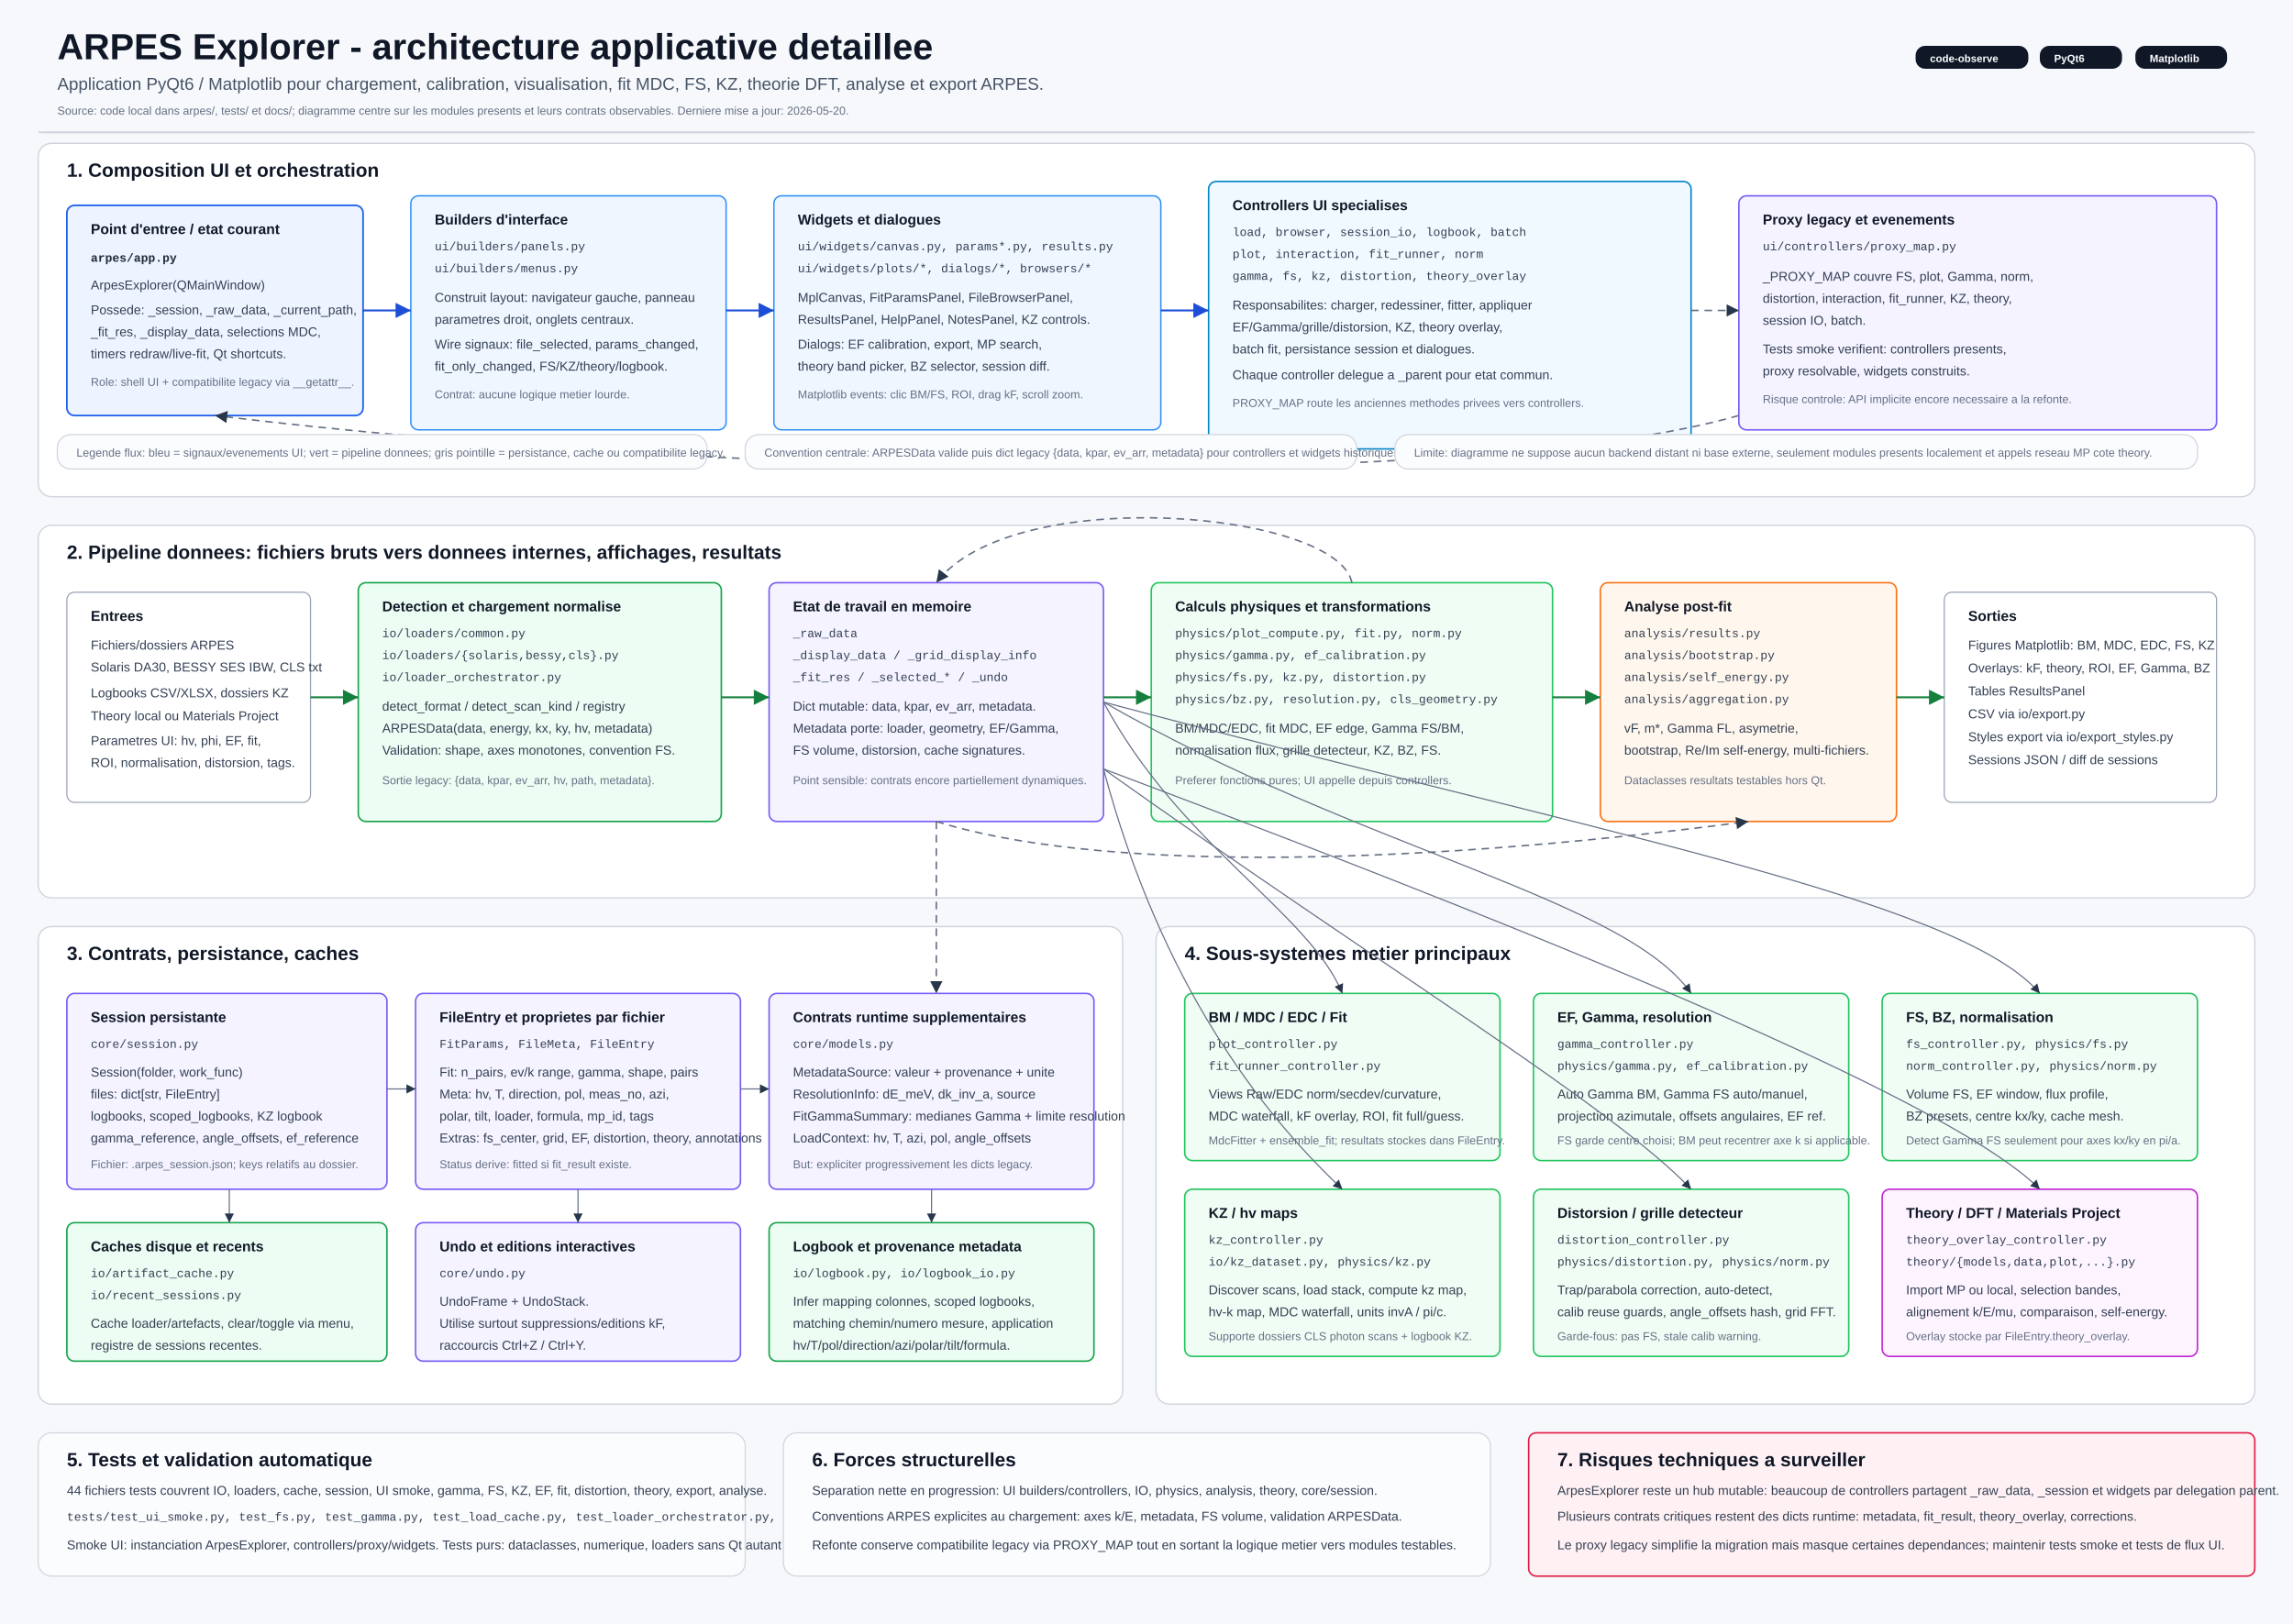
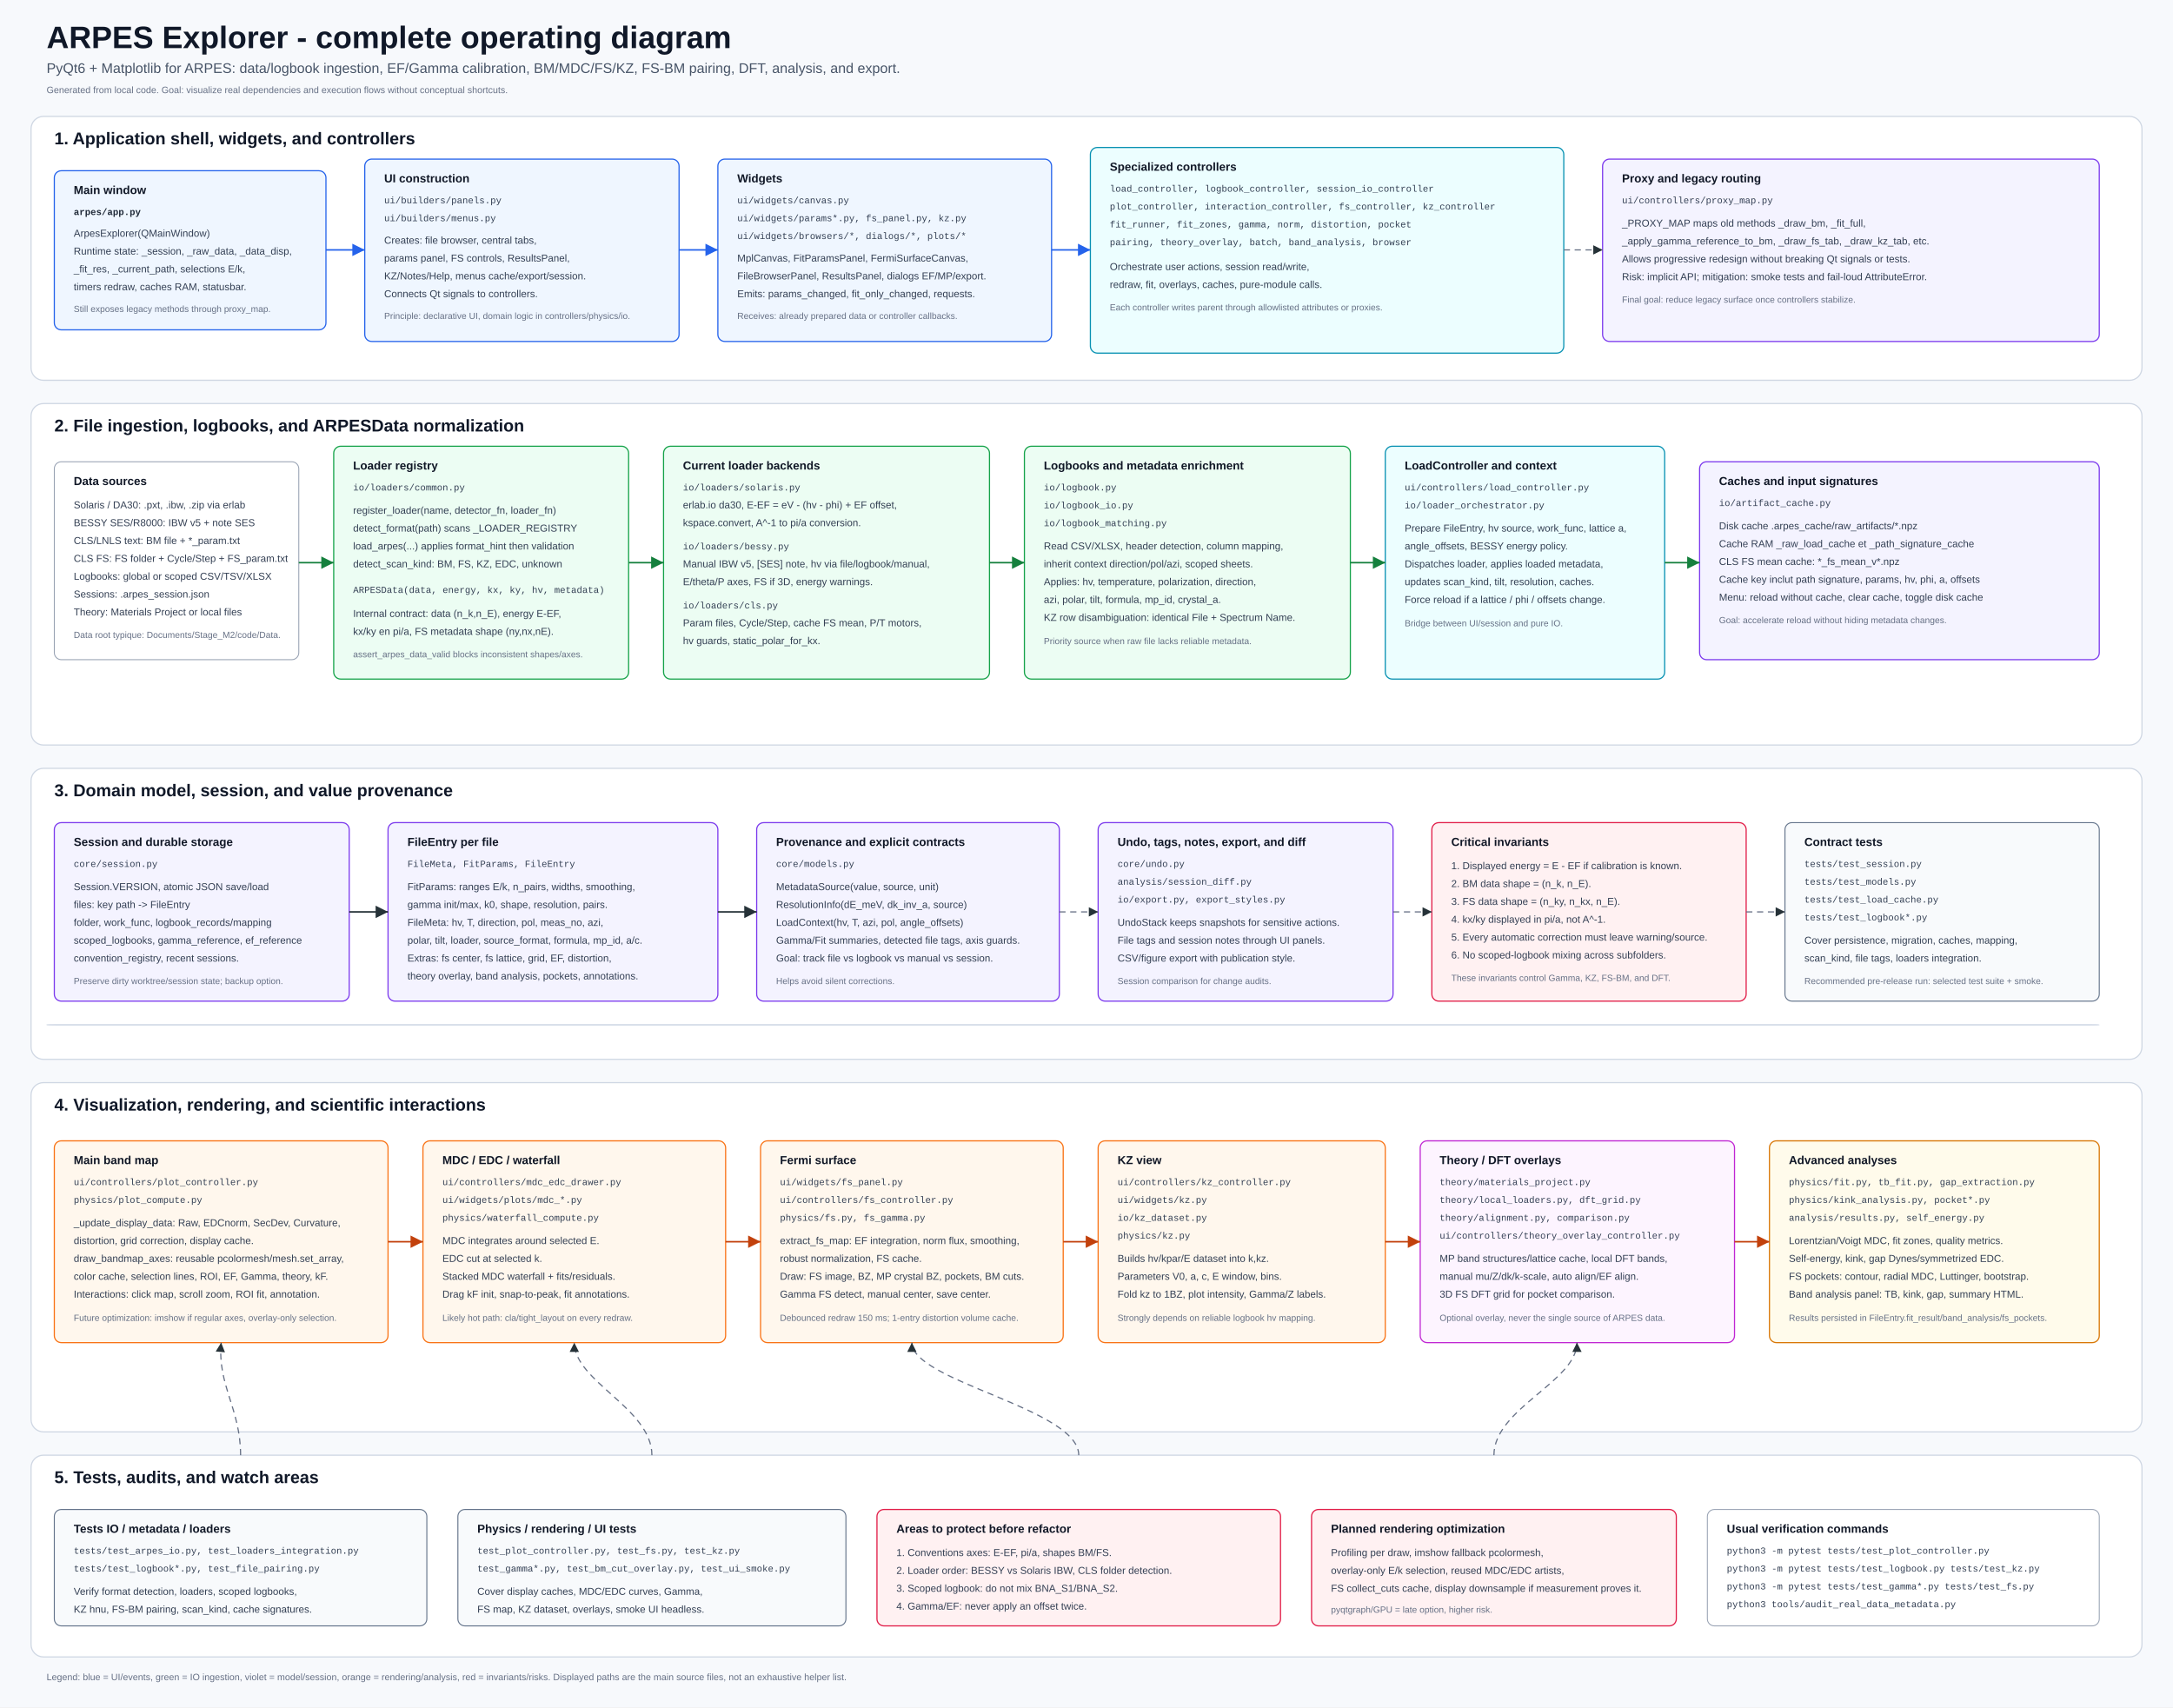
- <svg xmlns="http://www.w3.org/2000/svg" width="2400" height="1700" viewBox="0 0 2400 1700" role="img" aria-labelledby="title desc">
+ <svg xmlns="http://www.w3.org/2000/svg" width="2800" height="2200" viewBox="0 0 2800 2200" role="img" aria-labelledby="title desc">
  <defs>
    <marker id="arrow" markerWidth="12" markerHeight="12" refX="10" refY="6" orient="auto">
-       <path d="M2,2 L10,6 L2,10 Z" fill="#27364a" />
+       <path d="M2,2 L10,6 L2,10 Z" fill="#263238" />
    </marker>
    <marker id="arrowBlue" markerWidth="12" markerHeight="12" refX="10" refY="6" orient="auto">
-       <path d="M2,2 L10,6 L2,10 Z" fill="#1d4ed8" />
+       <path d="M2,2 L10,6 L2,10 Z" fill="#2563eb" />
    </marker>
    <marker id="arrowGreen" markerWidth="12" markerHeight="12" refX="10" refY="6" orient="auto">
      <path d="M2,2 L10,6 L2,10 Z" fill="#15803d" />
    </marker>
+     <marker id="arrowOrange" markerWidth="12" markerHeight="12" refX="10" refY="6" orient="auto">
+       <path d="M2,2 L10,6 L2,10 Z" fill="#c2410c" />
+     </marker>
    <style>
-       .bg { fill: #f6f8fb; }
-       .panel { fill: #ffffff; stroke: #d0d5dd; stroke-width: 1.4; rx: 14; }
-       .panelSoft { fill: #fbfcfe; stroke: #d0d5dd; stroke-width: 1.2; rx: 14; }
-       .title { font: 700 38px Arial, Helvetica, sans-serif; fill: #101828; }
+       .bg { fill: #f7f9fc; }
+       .panel { fill: #ffffff; stroke: #cfd7e3; stroke-width: 1.5; rx: 16; }
+       .panel2 { fill: #fbfdff; stroke: #d7dee9; stroke-width: 1.2; rx: 14; }
+       .title { font: 700 40px Arial, Helvetica, sans-serif; fill: #101828; }
      .subtitle { font: 18px Arial, Helvetica, sans-serif; fill: #475467; }
-       .section { font: 700 20px Arial, Helvetica, sans-serif; fill: #101828; }
-       .groupTitle { font: 700 17px Arial, Helvetica, sans-serif; fill: #101828; }
+       .stamp { font: 12px Arial, Helvetica, sans-serif; fill: #667085; }
+       .section { font: 700 22px Arial, Helvetica, sans-serif; fill: #101828; }
      .label { font: 700 15px Arial, Helvetica, sans-serif; fill: #111827; }
-       .small { font: 13.5px Arial, Helvetica, sans-serif; fill: #344054; }
-       .tiny { font: 12px Arial, Helvetica, sans-serif; fill: #667085; }
-       .mono { font: 12.5px "SFMono-Regular", Consolas, "Liberation Mono", monospace; fill: #344054; }
-       .monoStrong { font: 700 12.5px "SFMono-Regular", Consolas, "Liberation Mono", monospace; fill: #1f2937; }
-       .box { fill: #ffffff; stroke: #98a2b3; stroke-width: 1.2; rx: 8; }
-       .entry { fill: #eef4ff; stroke: #2563eb; stroke-width: 1.8; rx: 8; }
-       .ui { fill: #eff6ff; stroke: #2e90fa; stroke-width: 1.5; rx: 8; }
-       .ctrl { fill: #f0f9ff; stroke: #0284c7; stroke-width: 1.6; rx: 8; }
-       .data { fill: #f4f3ff; stroke: #7a5af8; stroke-width: 1.6; rx: 8; }
-       .io { fill: #ecfdf3; stroke: #16a34a; stroke-width: 1.6; rx: 8; }
-       .physics { fill: #f0fdf4; stroke: #22c55e; stroke-width: 1.6; rx: 8; }
-       .analysis { fill: #fff7ed; stroke: #f97316; stroke-width: 1.6; rx: 8; }
-       .theory { fill: #fdf4ff; stroke: #c026d3; stroke-width: 1.6; rx: 8; }
-       .risk { fill: #fff1f3; stroke: #e11d48; stroke-width: 1.6; rx: 8; }
-       .test { fill: #f8fafc; stroke: #64748b; stroke-width: 1.3; rx: 8; }
-       .flow { stroke: #27364a; stroke-width: 2.1; fill: none; marker-end: url(#arrow); }
-       .flowBlue { stroke: #1d4ed8; stroke-width: 2.0; fill: none; marker-end: url(#arrowBlue); }
+       .small { font: 13px Arial, Helvetica, sans-serif; fill: #344054; }
+       .tiny { font: 11.5px Arial, Helvetica, sans-serif; fill: #667085; }
+       .mono { font: 12px "SFMono-Regular", Consolas, "Liberation Mono", monospace; fill: #344054; }
+       .monoStrong { font: 700 12px "SFMono-Regular", Consolas, "Liberation Mono", monospace; fill: #1f2937; }
+       .box { fill: #ffffff; stroke: #98a2b3; stroke-width: 1.2; rx: 9; }
+       .ui { fill: #eff6ff; stroke: #2563eb; stroke-width: 1.5; rx: 9; }
+       .ctrl { fill: #ecfeff; stroke: #0891b2; stroke-width: 1.5; rx: 9; }
+       .io { fill: #ecfdf3; stroke: #16a34a; stroke-width: 1.5; rx: 9; }
+       .model { fill: #f4f3ff; stroke: #7c3aed; stroke-width: 1.5; rx: 9; }
+       .physics { fill: #f0fdf4; stroke: #22c55e; stroke-width: 1.5; rx: 9; }
+       .render { fill: #fff7ed; stroke: #f97316; stroke-width: 1.5; rx: 9; }
+       .analysis { fill: #fffbeb; stroke: #d97706; stroke-width: 1.5; rx: 9; }
+       .theory { fill: #fdf4ff; stroke: #c026d3; stroke-width: 1.5; rx: 9; }
+       .risk { fill: #fff1f2; stroke: #e11d48; stroke-width: 1.5; rx: 9; }
+       .test { fill: #f8fafc; stroke: #64748b; stroke-width: 1.3; rx: 9; }
+       .flow { stroke: #263238; stroke-width: 2.0; fill: none; marker-end: url(#arrow); }
+       .flowBlue { stroke: #2563eb; stroke-width: 2.0; fill: none; marker-end: url(#arrowBlue); }
      .flowGreen { stroke: #15803d; stroke-width: 2.0; fill: none; marker-end: url(#arrowGreen); }
-       .flowSoft { stroke: #667085; stroke-width: 1.6; stroke-dasharray: 8 6; fill: none; marker-end: url(#arrow); }
-       .flowThin { stroke: #667085; stroke-width: 1.2; fill: none; marker-end: url(#arrow); }
+       .flowOrange { stroke: #c2410c; stroke-width: 2.0; fill: none; marker-end: url(#arrowOrange); }
+       .flowSoft { stroke: #667085; stroke-width: 1.5; stroke-dasharray: 8 6; fill: none; marker-end: url(#arrow); }
      .divider { stroke: #d0d5dd; stroke-width: 1; }
-       .badge { fill: #101828; rx: 10; }
-       .badgeText { font: 700 11px Arial, Helvetica, sans-serif; fill: #ffffff; }
+       .legendLine { stroke: #667085; stroke-width: 1.5; }
    </style>
  </defs>
-   <rect class="bg" x="0" y="0" width="2400" height="1700" />
-   <text class="title" x="60" y="62">ARPES Explorer - architecture applicative detaillee</text>
-   <text class="subtitle" x="60" y="94">Application PyQt6 / Matplotlib pour chargement, calibration, visualisation, fit MDC, FS, KZ, theorie DFT, analyse et export ARPES.</text>
-   <text class="tiny" x="60" y="120">Source: code local dans arpes/, tests/ et docs/; diagramme centre sur les modules presents et leurs contrats observables. Derniere mise a jour: 2026-05-20.</text>
-   <rect class="panel" x="40" y="150" width="2320" height="370" />
-   <text class="section" x="70" y="185">1. Composition UI et orchestration</text>
-   <rect class="entry" x="70" y="215" width="310" height="220" />
-   <text class="label" x="95" y="245">Point d'entree / etat courant</text>
-   <text class="monoStrong" x="95" y="274">arpes/app.py</text>
-   <text class="small" x="95" y="303">ArpesExplorer(QMainWindow)</text>
-   <text class="small" x="95" y="329">Possede: _session, _raw_data, _current_path,</text>
-   <text class="small" x="95" y="352">_fit_res, _display_data, selections MDC,</text>
-   <text class="small" x="95" y="375">timers redraw/live-fit, Qt shortcuts.</text>
-   <text class="tiny" x="95" y="404">Role: shell UI + compatibilite legacy via __getattr__.</text>
-   <rect class="ui" x="430" y="205" width="330" height="245" />
-   <text class="label" x="455" y="235">Builders d'interface</text>
-   <text class="mono" x="455" y="262">ui/builders/panels.py</text>
-   <text class="mono" x="455" y="285">ui/builders/menus.py</text>
-   <text class="small" x="455" y="316">Construit layout: navigateur gauche, panneau</text>
-   <text class="small" x="455" y="339">parametres droit, onglets centraux.</text>
-   <text class="small" x="455" y="365">Wire signaux: file_selected, params_changed,</text>
-   <text class="small" x="455" y="388">fit_only_changed, FS/KZ/theory/logbook.</text>
-   <text class="tiny" x="455" y="417">Contrat: aucune logique metier lourde.</text>
-   <rect class="ui" x="810" y="205" width="405" height="245" />
-   <text class="label" x="835" y="235">Widgets et dialogues</text>
-   <text class="mono" x="835" y="262">ui/widgets/canvas.py, params*.py, results.py</text>
-   <text class="mono" x="835" y="285">ui/widgets/plots/*, dialogs/*, browsers/*</text>
-   <text class="small" x="835" y="316">MplCanvas, FitParamsPanel, FileBrowserPanel,</text>
-   <text class="small" x="835" y="339">ResultsPanel, HelpPanel, NotesPanel, KZ controls.</text>
-   <text class="small" x="835" y="365">Dialogs: EF calibration, export, MP search,</text>
-   <text class="small" x="835" y="388">theory band picker, BZ selector, session diff.</text>
-   <text class="tiny" x="835" y="417">Matplotlib events: clic BM/FS, ROI, drag kF, scroll zoom.</text>
-   <rect class="ctrl" x="1265" y="190" width="505" height="280" />
-   <text class="label" x="1290" y="220">Controllers UI specialises</text>
-   <text class="mono" x="1290" y="247">load, browser, session_io, logbook, batch</text>
-   <text class="mono" x="1290" y="270">plot, interaction, fit_runner, norm</text>
-   <text class="mono" x="1290" y="293">gamma, fs, kz, distortion, theory_overlay</text>
-   <text class="small" x="1290" y="324">Responsabilites: charger, redessiner, fitter, appliquer</text>
-   <text class="small" x="1290" y="347">EF/Gamma/grille/distorsion, KZ, theory overlay,</text>
-   <text class="small" x="1290" y="370">batch fit, persistance session et dialogues.</text>
-   <text class="small" x="1290" y="397">Chaque controller delegue a _parent pour etat commun.</text>
-   <text class="tiny" x="1290" y="426">PROXY_MAP route les anciennes methodes privees vers controllers.</text>
-   <rect class="data" x="1820" y="205" width="500" height="245" />
-   <text class="label" x="1845" y="235">Proxy legacy et evenements</text>
-   <text class="mono" x="1845" y="262">ui/controllers/proxy_map.py</text>
-   <text class="small" x="1845" y="294">_PROXY_MAP couvre FS, plot, Gamma, norm,</text>
-   <text class="small" x="1845" y="317">distortion, interaction, fit_runner, KZ, theory,</text>
-   <text class="small" x="1845" y="340">session IO, batch.</text>
-   <text class="small" x="1845" y="370">Tests smoke verifient: controllers presents,</text>
-   <text class="small" x="1845" y="393">proxy resolvable, widgets construits.</text>
-   <text class="tiny" x="1845" y="422">Risque controle: API implicite encore necessaire a la refonte.</text>
-   <path class="flowBlue" d="M380 325 H430" />
-   <path class="flowBlue" d="M760 325 H810" />
-   <path class="flowBlue" d="M1215 325 H1265" />
-   <path class="flowSoft" d="M1770 325 H1820" />
-   <path class="flowSoft" d="M1820 435 C1540 515 760 500 225 435" />
-   <rect class="panel" x="40" y="550" width="2320" height="390" />
-   <text class="section" x="70" y="585">2. Pipeline donnees: fichiers bruts vers donnees internes, affichages, resultats</text>
-   <rect class="box" x="70" y="620" width="255" height="220" />
-   <text class="label" x="95" y="650">Entrees</text>
-   <text class="small" x="95" y="680">Fichiers/dossiers ARPES</text>
-   <text class="small" x="95" y="703">Solaris DA30, BESSY SES IBW, CLS txt</text>
-   <text class="small" x="95" y="730">Logbooks CSV/XLSX, dossiers KZ</text>
-   <text class="small" x="95" y="754">Theory local ou Materials Project</text>
-   <text class="small" x="95" y="780">Parametres UI: hv, phi, EF, fit,</text>
-   <text class="small" x="95" y="803">ROI, normalisation, distorsion, tags.</text>
-   <rect class="io" x="375" y="610" width="380" height="250" />
-   <text class="label" x="400" y="640">Detection et chargement normalise</text>
-   <text class="mono" x="400" y="667">io/loaders/common.py</text>
-   <text class="mono" x="400" y="690">io/loaders/{solaris,bessy,cls}.py</text>
-   <text class="mono" x="400" y="713">io/loader_orchestrator.py</text>
-   <text class="small" x="400" y="744">detect_format / detect_scan_kind / registry</text>
-   <text class="small" x="400" y="767">ARPESData(data, energy, kx, ky, hv, metadata)</text>
-   <text class="small" x="400" y="790">Validation: shape, axes monotones, convention FS.</text>
-   <text class="tiny" x="400" y="821">Sortie legacy: {data, kpar, ev_arr, hv, path, metadata}.</text>
-   <rect class="data" x="805" y="610" width="350" height="250" />
-   <text class="label" x="830" y="640">Etat de travail en memoire</text>
-   <text class="mono" x="830" y="667">_raw_data</text>
-   <text class="mono" x="830" y="690">_display_data / _grid_display_info</text>
-   <text class="mono" x="830" y="713">_fit_res / _selected_* / _undo</text>
-   <text class="small" x="830" y="744">Dict mutable: data, kpar, ev_arr, metadata.</text>
-   <text class="small" x="830" y="767">Metadata porte: loader, geometry, EF/Gamma,</text>
-   <text class="small" x="830" y="790">FS volume, distorsion, cache signatures.</text>
-   <text class="tiny" x="830" y="821">Point sensible: contrats encore partiellement dynamiques.</text>
-   <rect class="physics" x="1205" y="610" width="420" height="250" />
-   <text class="label" x="1230" y="640">Calculs physiques et transformations</text>
-   <text class="mono" x="1230" y="667">physics/plot_compute.py, fit.py, norm.py</text>
-   <text class="mono" x="1230" y="690">physics/gamma.py, ef_calibration.py</text>
-   <text class="mono" x="1230" y="713">physics/fs.py, kz.py, distortion.py</text>
-   <text class="mono" x="1230" y="736">physics/bz.py, resolution.py, cls_geometry.py</text>
-   <text class="small" x="1230" y="767">BM/MDC/EDC, fit MDC, EF edge, Gamma FS/BM,</text>
-   <text class="small" x="1230" y="790">normalisation flux, grille detecteur, KZ, BZ, FS.</text>
-   <text class="tiny" x="1230" y="821">Preferer fonctions pures; UI appelle depuis controllers.</text>
-   <rect class="analysis" x="1675" y="610" width="310" height="250" />
-   <text class="label" x="1700" y="640">Analyse post-fit</text>
-   <text class="mono" x="1700" y="667">analysis/results.py</text>
-   <text class="mono" x="1700" y="690">analysis/bootstrap.py</text>
-   <text class="mono" x="1700" y="713">analysis/self_energy.py</text>
-   <text class="mono" x="1700" y="736">analysis/aggregation.py</text>
-   <text class="small" x="1700" y="767">vF, m*, Gamma FL, asymetrie,</text>
-   <text class="small" x="1700" y="790">bootstrap, Re/Im self-energy, multi-fichiers.</text>
-   <text class="tiny" x="1700" y="821">Dataclasses resultats testables hors Qt.</text>
-   <rect class="box" x="2035" y="620" width="285" height="220" />
-   <text class="label" x="2060" y="650">Sorties</text>
-   <text class="small" x="2060" y="680">Figures Matplotlib: BM, MDC, EDC, FS, KZ</text>
-   <text class="small" x="2060" y="704">Overlays: kF, theory, ROI, EF, Gamma, BZ</text>
-   <text class="small" x="2060" y="728">Tables ResultsPanel</text>
-   <text class="small" x="2060" y="752">CSV via io/export.py</text>
-   <text class="small" x="2060" y="776">Styles export via io/export_styles.py</text>
-   <text class="small" x="2060" y="800">Sessions JSON / diff de sessions</text>
-   <path class="flowGreen" d="M325 730 H375" />
-   <path class="flowGreen" d="M755 730 H805" />
-   <path class="flowGreen" d="M1155 730 H1205" />
-   <path class="flowGreen" d="M1625 730 H1675" />
-   <path class="flowGreen" d="M1985 730 H2035" />
-   <path class="flowSoft" d="M1415 610 C1400 535 1060 505 980 610" />
-   <path class="flowSoft" d="M980 860 C1140 910 1450 910 1830 860" />
-   <rect class="panel" x="40" y="970" width="1135" height="500" />
-   <text class="section" x="70" y="1005">3. Contrats, persistance, caches</text>
-   <rect class="data" x="70" y="1040" width="335" height="205" />
-   <text class="label" x="95" y="1070">Session persistante</text>
-   <text class="mono" x="95" y="1097">core/session.py</text>
-   <text class="small" x="95" y="1127">Session(folder, work_func)</text>
-   <text class="small" x="95" y="1150">files: dict[str, FileEntry]</text>
-   <text class="small" x="95" y="1173">logbooks, scoped_logbooks, KZ logbook</text>
-   <text class="small" x="95" y="1196">gamma_reference, angle_offsets, ef_reference</text>
-   <text class="tiny" x="95" y="1223">Fichier: .arpes_session.json; keys relatifs au dossier.</text>
-   <rect class="data" x="435" y="1040" width="340" height="205" />
-   <text class="label" x="460" y="1070">FileEntry et proprietes par fichier</text>
-   <text class="mono" x="460" y="1097">FitParams, FileMeta, FileEntry</text>
-   <text class="small" x="460" y="1127">Fit: n_pairs, ev/k range, gamma, shape, pairs</text>
-   <text class="small" x="460" y="1150">Meta: hv, T, direction, pol, meas_no, azi,</text>
-   <text class="small" x="460" y="1173">polar, tilt, loader, formula, mp_id, tags</text>
-   <text class="small" x="460" y="1196">Extras: fs_center, grid, EF, distortion, theory, annotations</text>
-   <text class="tiny" x="460" y="1223">Status derive: fitted si fit_result existe.</text>
-   <rect class="data" x="805" y="1040" width="340" height="205" />
-   <text class="label" x="830" y="1070">Contrats runtime supplementaires</text>
-   <text class="mono" x="830" y="1097">core/models.py</text>
-   <text class="small" x="830" y="1127">MetadataSource: valeur + provenance + unite</text>
-   <text class="small" x="830" y="1150">ResolutionInfo: dE_meV, dk_inv_a, source</text>
-   <text class="small" x="830" y="1173">FitGammaSummary: medianes Gamma + limite resolution</text>
-   <text class="small" x="830" y="1196">LoadContext: hv, T, azi, pol, angle_offsets</text>
-   <text class="tiny" x="830" y="1223">But: expliciter progressivement les dicts legacy.</text>
-   <rect class="io" x="70" y="1280" width="335" height="145" />
-   <text class="label" x="95" y="1310">Caches disque et recents</text>
-   <text class="mono" x="95" y="1337">io/artifact_cache.py</text>
-   <text class="mono" x="95" y="1360">io/recent_sessions.py</text>
-   <text class="small" x="95" y="1390">Cache loader/artefacts, clear/toggle via menu,</text>
-   <text class="small" x="95" y="1413">registre de sessions recentes.</text>
-   <rect class="data" x="435" y="1280" width="340" height="145" />
-   <text class="label" x="460" y="1310">Undo et editions interactives</text>
-   <text class="mono" x="460" y="1337">core/undo.py</text>
-   <text class="small" x="460" y="1367">UndoFrame + UndoStack.</text>
-   <text class="small" x="460" y="1390">Utilise surtout suppressions/editions kF,</text>
-   <text class="small" x="460" y="1413">raccourcis Ctrl+Z / Ctrl+Y.</text>
-   <rect class="io" x="805" y="1280" width="340" height="145" />
-   <text class="label" x="830" y="1310">Logbook et provenance metadata</text>
-   <text class="mono" x="830" y="1337">io/logbook.py, io/logbook_io.py</text>
-   <text class="small" x="830" y="1367">Infer mapping colonnes, scoped logbooks,</text>
-   <text class="small" x="830" y="1390">matching chemin/numero mesure, application</text>
-   <text class="small" x="830" y="1413">hv/T/pol/direction/azi/polar/tilt/formula.</text>
-   <path class="flowSoft" d="M980 860 V1040" />
-   <path class="flowThin" d="M405 1140 H435" />
-   <path class="flowThin" d="M775 1140 H805" />
-   <path class="flowThin" d="M240 1245 V1280" />
-   <path class="flowThin" d="M605 1245 V1280" />
-   <path class="flowThin" d="M975 1245 V1280" />
-   <rect class="panel" x="1210" y="970" width="1150" height="500" />
-   <text class="section" x="1240" y="1005">4. Sous-systemes metier principaux</text>
-   <rect class="physics" x="1240" y="1040" width="330" height="175" />
-   <text class="label" x="1265" y="1070">BM / MDC / EDC / Fit</text>
-   <text class="mono" x="1265" y="1097">plot_controller.py</text>
-   <text class="mono" x="1265" y="1120">fit_runner_controller.py</text>
-   <text class="small" x="1265" y="1150">Views Raw/EDC norm/secdev/curvature,</text>
-   <text class="small" x="1265" y="1173">MDC waterfall, kF overlay, ROI, fit full/guess.</text>
-   <text class="tiny" x="1265" y="1198">MdcFitter + ensemble_fit; resultats stockes dans FileEntry.</text>
-   <rect class="physics" x="1605" y="1040" width="330" height="175" />
-   <text class="label" x="1630" y="1070">EF, Gamma, resolution</text>
-   <text class="mono" x="1630" y="1097">gamma_controller.py</text>
-   <text class="mono" x="1630" y="1120">physics/gamma.py, ef_calibration.py</text>
-   <text class="small" x="1630" y="1150">Auto Gamma BM, Gamma FS auto/manuel,</text>
-   <text class="small" x="1630" y="1173">projection azimutale, offsets angulaires, EF ref.</text>
-   <text class="tiny" x="1630" y="1198">FS garde centre choisi; BM peut recentrer axe k si applicable.</text>
-   <rect class="physics" x="1970" y="1040" width="330" height="175" />
-   <text class="label" x="1995" y="1070">FS, BZ, normalisation</text>
-   <text class="mono" x="1995" y="1097">fs_controller.py, physics/fs.py</text>
-   <text class="mono" x="1995" y="1120">norm_controller.py, physics/norm.py</text>
-   <text class="small" x="1995" y="1150">Volume FS, EF window, flux profile,</text>
-   <text class="small" x="1995" y="1173">BZ presets, centre kx/ky, cache mesh.</text>
-   <text class="tiny" x="1995" y="1198">Detect Gamma FS seulement pour axes kx/ky en pi/a.</text>
-   <rect class="physics" x="1240" y="1245" width="330" height="175" />
-   <text class="label" x="1265" y="1275">KZ / hv maps</text>
-   <text class="mono" x="1265" y="1302">kz_controller.py</text>
-   <text class="mono" x="1265" y="1325">io/kz_dataset.py, physics/kz.py</text>
-   <text class="small" x="1265" y="1355">Discover scans, load stack, compute kz map,</text>
-   <text class="small" x="1265" y="1378">hv-k map, MDC waterfall, units invA / pi/c.</text>
-   <text class="tiny" x="1265" y="1403">Supporte dossiers CLS photon scans + logbook KZ.</text>
-   <rect class="physics" x="1605" y="1245" width="330" height="175" />
-   <text class="label" x="1630" y="1275">Distorsion / grille detecteur</text>
-   <text class="mono" x="1630" y="1302">distortion_controller.py</text>
-   <text class="mono" x="1630" y="1325">physics/distortion.py, physics/norm.py</text>
-   <text class="small" x="1630" y="1355">Trap/parabola correction, auto-detect,</text>
-   <text class="small" x="1630" y="1378">calib reuse guards, angle_offsets hash, grid FFT.</text>
-   <text class="tiny" x="1630" y="1403">Garde-fous: pas FS, stale calib warning.</text>
-   <rect class="theory" x="1970" y="1245" width="330" height="175" />
-   <text class="label" x="1995" y="1275">Theory / DFT / Materials Project</text>
-   <text class="mono" x="1995" y="1302">theory_overlay_controller.py</text>
-   <text class="mono" x="1995" y="1325">theory/{models,data,plot,...}.py</text>
-   <text class="small" x="1995" y="1355">Import MP ou local, selection bandes,</text>
-   <text class="small" x="1995" y="1378">alignement k/E/mu, comparaison, self-energy.</text>
-   <text class="tiny" x="1995" y="1403">Overlay stocke par FileEntry.theory_overlay.</text>
-   <path class="flowThin" d="M1155 735 C1235 885 1370 955 1405 1040" />
-   <path class="flowThin" d="M1155 735 C1425 890 1700 940 1770 1040" />
-   <path class="flowThin" d="M1155 735 C1660 870 2050 940 2135 1040" />
-   <path class="flowThin" d="M1155 805 C1215 1030 1320 1165 1405 1245" />
-   <path class="flowThin" d="M1155 805 C1450 1015 1690 1160 1770 1245" />
-   <path class="flowThin" d="M1155 805 C1700 1010 2050 1160 2135 1245" />
-   <rect class="panelSoft" x="40" y="1500" width="740" height="150" />
-   <text class="section" x="70" y="1535">5. Tests et validation automatique</text>
-   <text class="small" x="70" y="1565">44 fichiers tests couvrent IO, loaders, cache, session, UI smoke, gamma, FS, KZ, EF, fit, distortion, theory, export, analyse.</text>
-   <text class="mono" x="70" y="1592">tests/test_ui_smoke.py, test_fs.py, test_gamma.py, test_load_cache.py, test_loader_orchestrator.py, ...</text>
-   <text class="small" x="70" y="1622">Smoke UI: instanciation ArpesExplorer, controllers/proxy/widgets. Tests purs: dataclasses, numerique, loaders sans Qt autant que possible.</text>
-   <rect class="panelSoft" x="820" y="1500" width="740" height="150" />
-   <text class="section" x="850" y="1535">6. Forces structurelles</text>
-   <text class="small" x="850" y="1565">Separation nette en progression: UI builders/controllers, IO, physics, analysis, theory, core/session.</text>
-   <text class="small" x="850" y="1592">Conventions ARPES explicites au chargement: axes k/E, metadata, FS volume, validation ARPESData.</text>
-   <text class="small" x="850" y="1622">Refonte conserve compatibilite legacy via PROXY_MAP tout en sortant la logique metier vers modules testables.</text>
-   <rect class="risk" x="1600" y="1500" width="760" height="150" />
-   <text class="section" x="1630" y="1535">7. Risques techniques a surveiller</text>
-   <text class="small" x="1630" y="1565">ArpesExplorer reste un hub mutable: beaucoup de controllers partagent _raw_data, _session et widgets par delegation parent.</text>
-   <text class="small" x="1630" y="1592">Plusieurs contrats critiques restent des dicts runtime: metadata, fit_result, theory_overlay, corrections.</text>
-   <text class="small" x="1630" y="1622">Le proxy legacy simplifie la migration mais masque certaines dependances; maintenir tests smoke et tests de flux UI.</text>
-   <rect class="panelSoft" x="40" y="138" width="2320" height="1" />
-   <rect class="badge" x="2005" y="48" width="118" height="24" />
-   <text class="badgeText" x="2020" y="65">code-observe</text>
-   <rect class="badge" x="2135" y="48" width="86" height="24" />
-   <text class="badgeText" x="2150" y="65">PyQt6</text>
-   <rect class="badge" x="2235" y="48" width="96" height="24" />
-   <text class="badgeText" x="2250" y="65">Matplotlib</text>
-   <rect class="panelSoft" x="60" y="455" width="680" height="36" />
-   <text class="tiny" x="80" y="478">Legende flux: bleu = signaux/evenements UI; vert = pipeline donnees; gris pointille = persistance, cache ou compatibilite legacy.</text>
-   <rect class="panelSoft" x="780" y="455" width="640" height="36" />
-   <text class="tiny" x="800" y="478">Convention centrale: ARPESData valide puis dict legacy {data, kpar, ev_arr, metadata} pour controllers et widgets historiques.</text>
-   <rect class="panelSoft" x="1460" y="455" width="840" height="36" />
-   <text class="tiny" x="1480" y="478">Limite: diagramme ne suppose aucun backend distant ni base externe, seulement modules presents localement et appels reseau MP cote theory.</text>
+   <rect class="bg" width="2800" height="2200" />
+   <text class="title" x="60" y="62">ARPES Explorer - complete operating diagram</text>
+   <text class="subtitle" x="60" y="94">PyQt6 + Matplotlib for ARPES: data/logbook ingestion, EF/Gamma calibration, BM/MDC/FS/KZ, FS-BM pairing, DFT, analysis, and export.</text>
+   <text class="stamp" x="60" y="120">Generated from local code. Goal: visualize real dependencies and execution flows without conceptual shortcuts.</text>
+   <rect class="panel" x="40" y="150" width="2720" height="340" />
+   <text class="section" x="70" y="186">1. Application shell, widgets, and controllers</text>
+   <rect class="ui" x="70" y="220" width="350" height="205" />
+   <text class="label" x="95" y="250">Main window</text>
+   <text class="monoStrong" x="95" y="277">arpes/app.py</text>
+   <text class="small" x="95" y="305">ArpesExplorer(QMainWindow)</text>
+   <text class="small" x="95" y="328">Runtime state: _session, _raw_data, _data_disp,</text>
+   <text class="small" x="95" y="351">_fit_res, _current_path, selections E/k,</text>
+   <text class="small" x="95" y="374">timers redraw, caches RAM, statusbar.</text>
+   <text class="tiny" x="95" y="402">Still exposes legacy methods through proxy_map.</text>
+   <rect class="ui" x="470" y="205" width="405" height="235" />
+   <text class="label" x="495" y="235">UI construction</text>
+   <text class="mono" x="495" y="262">ui/builders/panels.py</text>
+   <text class="mono" x="495" y="285">ui/builders/menus.py</text>
+   <text class="small" x="495" y="314">Creates: file browser, central tabs,</text>
+   <text class="small" x="495" y="337">params panel, FS controls, ResultsPanel,</text>
+   <text class="small" x="495" y="360">KZ/Notes/Help, menus cache/export/session.</text>
+   <text class="small" x="495" y="383">Connects Qt signals to controllers.</text>
+   <text class="tiny" x="495" y="411">Principle: declarative UI, domain logic in controllers/physics/io.</text>
+   <rect class="ui" x="925" y="205" width="430" height="235" />
+   <text class="label" x="950" y="235">Widgets</text>
+   <text class="mono" x="950" y="262">ui/widgets/canvas.py</text>
+   <text class="mono" x="950" y="285">ui/widgets/params*.py, fs_panel.py, kz.py</text>
+   <text class="mono" x="950" y="308">ui/widgets/browsers/*, dialogs/*, plots/*</text>
+   <text class="small" x="950" y="337">MplCanvas, FitParamsPanel, FermiSurfaceCanvas,</text>
+   <text class="small" x="950" y="360">FileBrowserPanel, ResultsPanel, dialogs EF/MP/export.</text>
+   <text class="small" x="950" y="383">Emits: params_changed, fit_only_changed, requests.</text>
+   <text class="tiny" x="950" y="411">Receives: already prepared data or controller callbacks.</text>
+   <rect class="ctrl" x="1405" y="190" width="610" height="265" />
+   <text class="label" x="1430" y="220">Specialized controllers</text>
+   <text class="mono" x="1430" y="247">load_controller, logbook_controller, session_io_controller</text>
+   <text class="mono" x="1430" y="270">plot_controller, interaction_controller, fs_controller, kz_controller</text>
+   <text class="mono" x="1430" y="293">fit_runner, fit_zones, gamma, norm, distortion, pocket</text>
+   <text class="mono" x="1430" y="316">pairing, theory_overlay, batch, band_analysis, browser</text>
+   <text class="small" x="1430" y="348">Orchestrate user actions, session read/write,</text>
+   <text class="small" x="1430" y="371">redraw, fit, overlays, caches, pure-module calls.</text>
+   <text class="tiny" x="1430" y="400">Each controller writes parent through allowlisted attributes or proxies.</text>
+   <rect class="model" x="2065" y="205" width="640" height="235" />
+   <text class="label" x="2090" y="235">Proxy and legacy routing</text>
+   <text class="mono" x="2090" y="262">ui/controllers/proxy_map.py</text>
+   <text class="small" x="2090" y="292">_PROXY_MAP maps old methods _draw_bm, _fit_full,</text>
+   <text class="small" x="2090" y="315">_apply_gamma_reference_to_bm, _draw_fs_tab, _draw_kz_tab, etc.</text>
+   <text class="small" x="2090" y="338">Allows progressive redesign without breaking Qt signals or tests.</text>
+   <text class="small" x="2090" y="361">Risk: implicit API; mitigation: smoke tests and fail-loud AttributeError.</text>
+   <text class="tiny" x="2090" y="390">Final goal: reduce legacy surface once controllers stabilize.</text>
+   <path class="flowBlue" d="M420 322 H470" />
+   <path class="flowBlue" d="M875 322 H925" />
+   <path class="flowBlue" d="M1355 322 H1405" />
+   <path class="flowSoft" d="M2015 322 H2065" />
+   <rect class="panel" x="40" y="520" width="2720" height="440" />
+   <text class="section" x="70" y="556">2. File ingestion, logbooks, and ARPESData normalization</text>
+   <rect class="box" x="70" y="595" width="315" height="255" />
+   <text class="label" x="95" y="625">Data sources</text>
+   <text class="small" x="95" y="655">Solaris / DA30: .pxt, .ibw, .zip via erlab</text>
+   <text class="small" x="95" y="678">BESSY SES/R8000: IBW v5 + note SES</text>
+   <text class="small" x="95" y="701">CLS/LNLS text: BM file + *_param.txt</text>
+   <text class="small" x="95" y="724">CLS FS: FS folder + Cycle/Step + FS_param.txt</text>
+   <text class="small" x="95" y="747">Logbooks: global or scoped CSV/TSV/XLSX</text>
+   <text class="small" x="95" y="770">Sessions: .arpes_session.json</text>
+   <text class="small" x="95" y="793">Theory: Materials Project or local files</text>
+   <text class="tiny" x="95" y="822">Data root typique: Documents/Stage_M2/code/Data.</text>
+   <rect class="io" x="430" y="575" width="380" height="300" />
+   <text class="label" x="455" y="605">Loader registry</text>
+   <text class="mono" x="455" y="632">io/loaders/common.py</text>
+   <text class="small" x="455" y="662">register_loader(name, detector_fn, loader_fn)</text>
+   <text class="small" x="455" y="685">detect_format(path) scans _LOADER_REGISTRY</text>
+   <text class="small" x="455" y="708">load_arpes(...) applies format_hint then validation</text>
+   <text class="small" x="455" y="731">detect_scan_kind: BM, FS, KZ, EDC, unknown</text>
+   <text class="mono" x="455" y="764">ARPESData(data, energy, kx, ky, hv, metadata)</text>
+   <text class="small" x="455" y="795">Internal contract: data (n_k,n_E), energy E-EF,</text>
+   <text class="small" x="455" y="818">kx/ky en pi/a, FS metadata shape (ny,nx,nE).</text>
+   <text class="tiny" x="455" y="847">assert_arpes_data_valid blocks inconsistent shapes/axes.</text>
+   <rect class="io" x="855" y="575" width="420" height="300" />
+   <text class="label" x="880" y="605">Current loader backends</text>
+   <text class="mono" x="880" y="632">io/loaders/solaris.py</text>
+   <text class="small" x="880" y="655">erlab.io da30, E-EF = eV - (hv - phi) + EF offset,</text>
+   <text class="small" x="880" y="678">kspace.convert, A^-1 to pi/a conversion.</text>
+   <text class="mono" x="880" y="708">io/loaders/bessy.py</text>
+   <text class="small" x="880" y="731">Manual IBW v5, [SES] note, hv via file/logbook/manual,</text>
+   <text class="small" x="880" y="754">E/theta/P axes, FS if 3D, energy warnings.</text>
+   <text class="mono" x="880" y="784">io/loaders/cls.py</text>
+   <text class="small" x="880" y="807">Param files, Cycle/Step, cache FS mean, P/T motors,</text>
+   <text class="small" x="880" y="830">hv guards, static_polar_for_kx.</text>
+   <rect class="io" x="1320" y="575" width="420" height="300" />
+   <text class="label" x="1345" y="605">Logbooks and metadata enrichment</text>
+   <text class="mono" x="1345" y="632">io/logbook.py</text>
+   <text class="mono" x="1345" y="655">io/logbook_io.py</text>
+   <text class="mono" x="1345" y="678">io/logbook_matching.py</text>
+   <text class="small" x="1345" y="708">Read CSV/XLSX, header detection, column mapping,</text>
+   <text class="small" x="1345" y="731">inherit context direction/pol/azi, scoped sheets.</text>
+   <text class="small" x="1345" y="754">Applies: hv, temperature, polarization, direction,</text>
+   <text class="small" x="1345" y="777">azi, polar, tilt, formula, mp_id, crystal_a.</text>
+   <text class="small" x="1345" y="800">KZ row disambiguation: identical File + Spectrum Name.</text>
+   <text class="tiny" x="1345" y="830">Priority source when raw file lacks reliable metadata.</text>
+   <rect class="ctrl" x="1785" y="575" width="360" height="300" />
+   <text class="label" x="1810" y="605">LoadController and context</text>
+   <text class="mono" x="1810" y="632">ui/controllers/load_controller.py</text>
+   <text class="mono" x="1810" y="655">io/loader_orchestrator.py</text>
+   <text class="small" x="1810" y="685">Prepare FileEntry, hv source, work_func, lattice a,</text>
+   <text class="small" x="1810" y="708">angle_offsets, BESSY energy policy.</text>
+   <text class="small" x="1810" y="731">Dispatches loader, applies loaded metadata,</text>
+   <text class="small" x="1810" y="754">updates scan_kind, tilt, resolution, caches.</text>
+   <text class="small" x="1810" y="777">Force reload if a lattice / phi / offsets change.</text>
+   <text class="tiny" x="1810" y="807">Bridge between UI/session and pure IO.</text>
+   <rect class="model" x="2190" y="595" width="515" height="255" />
+   <text class="label" x="2215" y="625">Caches and input signatures</text>
+   <text class="mono" x="2215" y="652">io/artifact_cache.py</text>
+   <text class="small" x="2215" y="682">Disk cache .arpes_cache/raw_artifacts/*.npz</text>
+   <text class="small" x="2215" y="705">Cache RAM _raw_load_cache et _path_signature_cache</text>
+   <text class="small" x="2215" y="728">CLS FS mean cache: *_fs_mean_v*.npz</text>
+   <text class="small" x="2215" y="751">Cache key inclut path signature, params, hv, phi, a, offsets</text>
+   <text class="small" x="2215" y="774">Menu: reload without cache, clear cache, toggle disk cache</text>
+   <text class="tiny" x="2215" y="803">Goal: accelerate reload without hiding metadata changes.</text>
+   <path class="flowGreen" d="M385 725 H430" />
+   <path class="flowGreen" d="M810 725 H855" />
+   <path class="flowGreen" d="M1275 725 H1320" />
+   <path class="flowGreen" d="M1740 725 H1785" />
+   <path class="flowGreen" d="M2145 725 H2190" />
+   <rect class="panel" x="40" y="990" width="2720" height="375" />
+   <text class="section" x="70" y="1026">3. Domain model, session, and value provenance</text>
+   <rect class="model" x="70" y="1060" width="380" height="230" />
+   <text class="label" x="95" y="1090">Session and durable storage</text>
+   <text class="mono" x="95" y="1117">core/session.py</text>
+   <text class="small" x="95" y="1147">Session.VERSION, atomic JSON save/load</text>
+   <text class="small" x="95" y="1170">files: key path -&gt; FileEntry</text>
+   <text class="small" x="95" y="1193">folder, work_func, logbook_records/mapping</text>
+   <text class="small" x="95" y="1216">scoped_logbooks, gamma_reference, ef_reference</text>
+   <text class="small" x="95" y="1239">convention_registry, recent sessions.</text>
+   <text class="tiny" x="95" y="1268">Preserve dirty worktree/session state; backup option.</text>
+   <rect class="model" x="500" y="1060" width="425" height="230" />
+   <text class="label" x="525" y="1090">FileEntry per file</text>
+   <text class="mono" x="525" y="1117">FileMeta, FitParams, FileEntry</text>
+   <text class="small" x="525" y="1147">FitParams: ranges E/k, n_pairs, widths, smoothing,</text>
+   <text class="small" x="525" y="1170">gamma init/max, k0, shape, resolution, pairs.</text>
+   <text class="small" x="525" y="1193">FileMeta: hv, T, direction, pol, meas_no, azi,</text>
+   <text class="small" x="525" y="1216">polar, tilt, loader, source_format, formula, mp_id, a/c.</text>
+   <text class="small" x="525" y="1239">Extras: fs center, fs lattice, grid, EF, distortion,</text>
+   <text class="small" x="525" y="1262">theory overlay, band analysis, pockets, annotations.</text>
+   <rect class="model" x="975" y="1060" width="390" height="230" />
+   <text class="label" x="1000" y="1090">Provenance and explicit contracts</text>
+   <text class="mono" x="1000" y="1117">core/models.py</text>
+   <text class="small" x="1000" y="1147">MetadataSource(value, source, unit)</text>
+   <text class="small" x="1000" y="1170">ResolutionInfo(dE_meV, dk_inv_a, source)</text>
+   <text class="small" x="1000" y="1193">LoadContext(hv, T, azi, pol, angle_offsets)</text>
+   <text class="small" x="1000" y="1216">Gamma/Fit summaries, detected file tags, axis guards.</text>
+   <text class="small" x="1000" y="1239">Goal: track file vs logbook vs manual vs session.</text>
+   <text class="tiny" x="1000" y="1268">Helps avoid silent corrections.</text>
+   <rect class="model" x="1415" y="1060" width="380" height="230" />
+   <text class="label" x="1440" y="1090">Undo, tags, notes, export, and diff</text>
+   <text class="mono" x="1440" y="1117">core/undo.py</text>
+   <text class="mono" x="1440" y="1140">analysis/session_diff.py</text>
+   <text class="mono" x="1440" y="1163">io/export.py, export_styles.py</text>
+   <text class="small" x="1440" y="1193">UndoStack keeps snapshots for sensitive actions.</text>
+   <text class="small" x="1440" y="1216">File tags and session notes through UI panels.</text>
+   <text class="small" x="1440" y="1239">CSV/figure export with publication style.</text>
+   <text class="tiny" x="1440" y="1268">Session comparison for change audits.</text>
+   <rect class="risk" x="1845" y="1060" width="405" height="230" />
+   <text class="label" x="1870" y="1090">Critical invariants</text>
+   <text class="small" x="1870" y="1120">1. Displayed energy = E - EF if calibration is known.</text>
+   <text class="small" x="1870" y="1143">2. BM data shape = (n_k, n_E).</text>
+   <text class="small" x="1870" y="1166">3. FS data shape = (n_ky, n_kx, n_E).</text>
+   <text class="small" x="1870" y="1189">4. kx/ky displayed in pi/a, not A^-1.</text>
+   <text class="small" x="1870" y="1212">5. Every automatic correction must leave warning/source.</text>
+   <text class="small" x="1870" y="1235">6. No scoped-logbook mixing across subfolders.</text>
+   <text class="tiny" x="1870" y="1264">These invariants control Gamma, KZ, FS-BM, and DFT.</text>
+   <rect class="test" x="2300" y="1060" width="405" height="230" />
+   <text class="label" x="2325" y="1090">Contract tests</text>
+   <text class="mono" x="2325" y="1117">tests/test_session.py</text>
+   <text class="mono" x="2325" y="1140">tests/test_models.py</text>
+   <text class="mono" x="2325" y="1163">tests/test_load_cache.py</text>
+   <text class="mono" x="2325" y="1186">tests/test_logbook*.py</text>
+   <text class="small" x="2325" y="1216">Cover persistence, migration, caches, mapping,</text>
+   <text class="small" x="2325" y="1239">scan_kind, file tags, loaders integration.</text>
+   <text class="tiny" x="2325" y="1268">Recommended pre-release run: selected test suite + smoke.</text>
+   <path class="flow" d="M450 1175 H500" />
+   <path class="flow" d="M925 1175 H975" />
+   <path class="flowSoft" d="M1365 1175 H1415" />
+   <path class="flowSoft" d="M1795 1175 H1845" />
+   <path class="flowSoft" d="M2250 1175 H2300" />
+   <rect class="panel" x="40" y="1395" width="2720" height="450" />
+   <text class="section" x="70" y="1431">4. Visualization, rendering, and scientific interactions</text>
+   <rect class="render" x="70" y="1470" width="430" height="260" />
+   <text class="label" x="95" y="1500">Main band map</text>
+   <text class="mono" x="95" y="1527">ui/controllers/plot_controller.py</text>
+   <text class="mono" x="95" y="1550">physics/plot_compute.py</text>
+   <text class="small" x="95" y="1580">_update_display_data: Raw, EDCnorm, SecDev, Curvature,</text>
+   <text class="small" x="95" y="1603">distortion, grid correction, display cache.</text>
+   <text class="small" x="95" y="1626">draw_bandmap_axes: reusable pcolormesh/mesh.set_array,</text>
+   <text class="small" x="95" y="1649">color cache, selection lines, ROI, EF, Gamma, theory, kF.</text>
+   <text class="small" x="95" y="1672">Interactions: click map, scroll zoom, ROI fit, annotation.</text>
+   <text class="tiny" x="95" y="1702">Future optimization: imshow if regular axes, overlay-only selection.</text>
+   <rect class="render" x="545" y="1470" width="390" height="260" />
+   <text class="label" x="570" y="1500">MDC / EDC / waterfall</text>
+   <text class="mono" x="570" y="1527">ui/controllers/mdc_edc_drawer.py</text>
+   <text class="mono" x="570" y="1550">ui/widgets/plots/mdc_*.py</text>
+   <text class="mono" x="570" y="1573">physics/waterfall_compute.py</text>
+   <text class="small" x="570" y="1603">MDC integrates around selected E.</text>
+   <text class="small" x="570" y="1626">EDC cut at selected k.</text>
+   <text class="small" x="570" y="1649">Stacked MDC waterfall + fits/residuals.</text>
+   <text class="small" x="570" y="1672">Drag kF init, snap-to-peak, fit annotations.</text>
+   <text class="tiny" x="570" y="1702">Likely hot path: cla/tight_layout on every redraw.</text>
+   <rect class="render" x="980" y="1470" width="390" height="260" />
+   <text class="label" x="1005" y="1500">Fermi surface</text>
+   <text class="mono" x="1005" y="1527">ui/widgets/fs_panel.py</text>
+   <text class="mono" x="1005" y="1550">ui/controllers/fs_controller.py</text>
+   <text class="mono" x="1005" y="1573">physics/fs.py, fs_gamma.py</text>
+   <text class="small" x="1005" y="1603">extract_fs_map: EF integration, norm flux, smoothing,</text>
+   <text class="small" x="1005" y="1626">robust normalization, FS cache.</text>
+   <text class="small" x="1005" y="1649">Draw: FS image, BZ, MP crystal BZ, pockets, BM cuts.</text>
+   <text class="small" x="1005" y="1672">Gamma FS detect, manual center, save center.</text>
+   <text class="tiny" x="1005" y="1702">Debounced redraw 150 ms; 1-entry distortion volume cache.</text>
+   <rect class="render" x="1415" y="1470" width="370" height="260" />
+   <text class="label" x="1440" y="1500">KZ view</text>
+   <text class="mono" x="1440" y="1527">ui/controllers/kz_controller.py</text>
+   <text class="mono" x="1440" y="1550">ui/widgets/kz.py</text>
+   <text class="mono" x="1440" y="1573">io/kz_dataset.py</text>
+   <text class="mono" x="1440" y="1596">physics/kz.py</text>
+   <text class="small" x="1440" y="1626">Builds hv/kpar/E dataset into k,kz.</text>
+   <text class="small" x="1440" y="1649">Parameters V0, a, c, E window, bins.</text>
+   <text class="small" x="1440" y="1672">Fold kz to 1BZ, plot intensity, Gamma/Z labels.</text>
+   <text class="tiny" x="1440" y="1702">Strongly depends on reliable logbook hv mapping.</text>
+   <rect class="theory" x="1830" y="1470" width="405" height="260" />
+   <text class="label" x="1855" y="1500">Theory / DFT overlays</text>
+   <text class="mono" x="1855" y="1527">theory/materials_project.py</text>
+   <text class="mono" x="1855" y="1550">theory/local_loaders.py, dft_grid.py</text>
+   <text class="mono" x="1855" y="1573">theory/alignment.py, comparison.py</text>
+   <text class="mono" x="1855" y="1596">ui/controllers/theory_overlay_controller.py</text>
+   <text class="small" x="1855" y="1626">MP band structures/lattice cache, local DFT bands,</text>
+   <text class="small" x="1855" y="1649">manual mu/Z/dk/k-scale, auto align/EF align.</text>
+   <text class="small" x="1855" y="1672">3D FS DFT grid for pocket comparison.</text>
+   <text class="tiny" x="1855" y="1702">Optional overlay, never the single source of ARPES data.</text>
+   <rect class="analysis" x="2280" y="1470" width="425" height="260" />
+   <text class="label" x="2305" y="1500">Advanced analyses</text>
+   <text class="mono" x="2305" y="1527">physics/fit.py, tb_fit.py, gap_extraction.py</text>
+   <text class="mono" x="2305" y="1550">physics/kink_analysis.py, pocket*.py</text>
+   <text class="mono" x="2305" y="1573">analysis/results.py, self_energy.py</text>
+   <text class="small" x="2305" y="1603">Lorentzian/Voigt MDC, fit zones, quality metrics.</text>
+   <text class="small" x="2305" y="1626">Self-energy, kink, gap Dynes/symmetrized EDC.</text>
+   <text class="small" x="2305" y="1649">FS pockets: contour, radial MDC, Luttinger, bootstrap.</text>
+   <text class="small" x="2305" y="1672">Band analysis panel: TB, kink, gap, summary HTML.</text>
+   <text class="tiny" x="2305" y="1702">Results persisted in FileEntry.fit_result/band_analysis/fs_pockets.</text>
+   <path class="flowOrange" d="M500 1600 H545" />
+   <path class="flowOrange" d="M935 1600 H980" />
+   <path class="flowOrange" d="M1370 1600 H1415" />
+   <path class="flowOrange" d="M1785 1600 H1830" />
+   <path class="flowOrange" d="M2235 1600 H2280" />
+   <rect class="panel" x="40" y="1875" width="2720" height="260" />
+   <text class="section" x="70" y="1911">5. Tests, audits, and watch areas</text>
+   <rect class="test" x="70" y="1945" width="480" height="150" />
+   <text class="label" x="95" y="1975">Tests IO / metadata / loaders</text>
+   <text class="mono" x="95" y="2002">tests/test_arpes_io.py, test_loaders_integration.py</text>
+   <text class="mono" x="95" y="2025">tests/test_logbook*.py, test_file_pairing.py</text>
+   <text class="small" x="95" y="2055">Verify format detection, loaders, scoped logbooks,</text>
+   <text class="small" x="95" y="2078">KZ hnu, FS-BM pairing, scan_kind, cache signatures.</text>
+   <rect class="test" x="590" y="1945" width="500" height="150" />
+   <text class="label" x="615" y="1975">Physics / rendering / UI tests</text>
+   <text class="mono" x="615" y="2002">test_plot_controller.py, test_fs.py, test_kz.py</text>
+   <text class="mono" x="615" y="2025">test_gamma*.py, test_bm_cut_overlay.py, test_ui_smoke.py</text>
+   <text class="small" x="615" y="2055">Cover display caches, MDC/EDC curves, Gamma,</text>
+   <text class="small" x="615" y="2078">FS map, KZ dataset, overlays, smoke UI headless.</text>
+   <rect class="risk" x="1130" y="1945" width="520" height="150" />
+   <text class="label" x="1155" y="1975">Areas to protect before refactor</text>
+   <text class="small" x="1155" y="2005">1. Conventions axes: E-EF, pi/a, shapes BM/FS.</text>
+   <text class="small" x="1155" y="2028">2. Loader order: BESSY vs Solaris IBW, CLS folder detection.</text>
+   <text class="small" x="1155" y="2051">3. Scoped logbook: do not mix BNA_S1/BNA_S2.</text>
+   <text class="small" x="1155" y="2074">4. Gamma/EF: never apply an offset twice.</text>
+   <rect class="risk" x="1690" y="1945" width="470" height="150" />
+   <text class="label" x="1715" y="1975">Planned rendering optimization</text>
+   <text class="small" x="1715" y="2005">Profiling per draw, imshow fallback pcolormesh,</text>
+   <text class="small" x="1715" y="2028">overlay-only E/k selection, reused MDC/EDC artists,</text>
+   <text class="small" x="1715" y="2051">FS collect_cuts cache, display downsample if measurement proves it.</text>
+   <text class="tiny" x="1715" y="2078">pyqtgraph/GPU = late option, higher risk.</text>
+   <rect class="box" x="2200" y="1945" width="505" height="150" />
+   <text class="label" x="2225" y="1975">Usual verification commands</text>
+   <text class="mono" x="2225" y="2002">python3 -m pytest tests/test_plot_controller.py</text>
+   <text class="mono" x="2225" y="2025">python3 -m pytest tests/test_logbook.py tests/test_kz.py</text>
+   <text class="mono" x="2225" y="2048">python3 -m pytest tests/test_gamma*.py tests/test_fs.py</text>
+   <text class="mono" x="2225" y="2071">python3 tools/audit_real_data_metadata.py</text>
+   <path class="flowSoft" d="M310 1875 C310 1815 280 1785 285 1730" />
+   <path class="flowSoft" d="M840 1875 C840 1815 740 1780 740 1730" />
+   <path class="flowSoft" d="M1390 1875 C1390 1815 1175 1780 1175 1730" />
+   <path class="flowSoft" d="M1925 1875 C1925 1815 2032 1780 2032 1730" />
+   <rect class="panel2" x="60" y="1320" width="2645" height="1" />
+   <text class="stamp" x="60" y="2165">Legend: blue = UI/events, green = IO ingestion, violet = model/session, orange = rendering/analysis, red = invariants/risks. Displayed paths are the main source files, not an exhaustive helper list.</text>
</svg>
